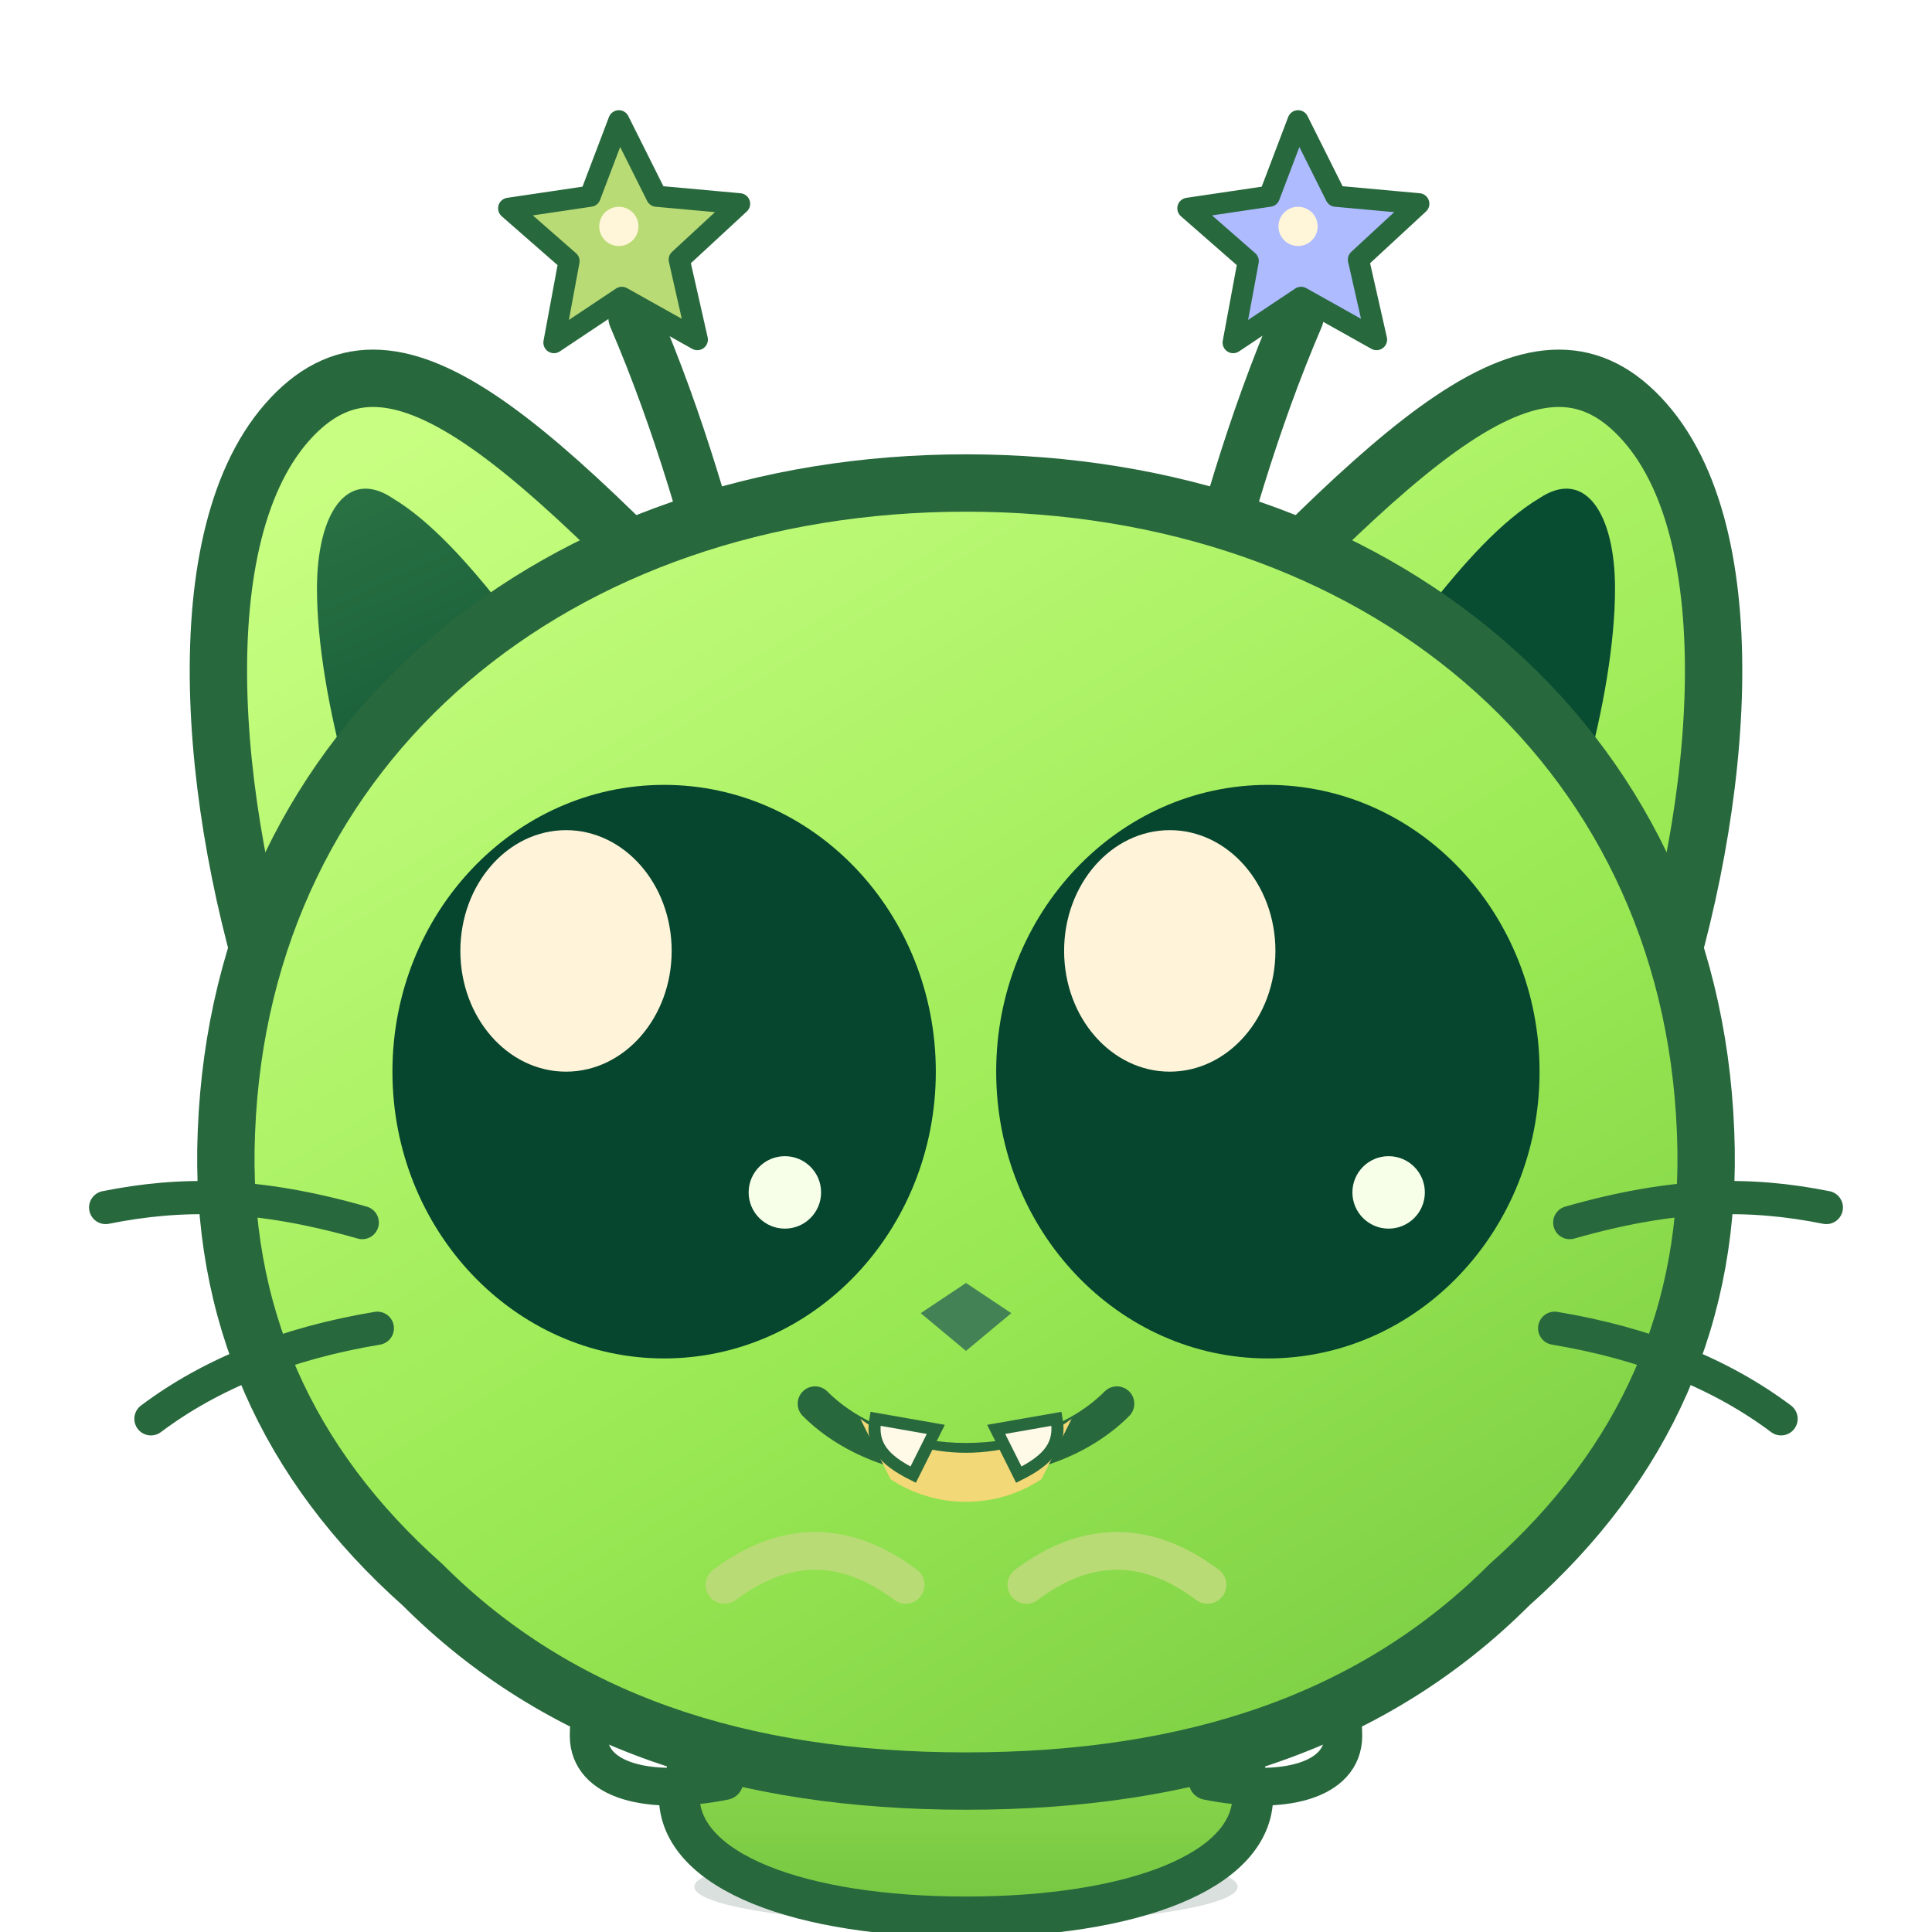
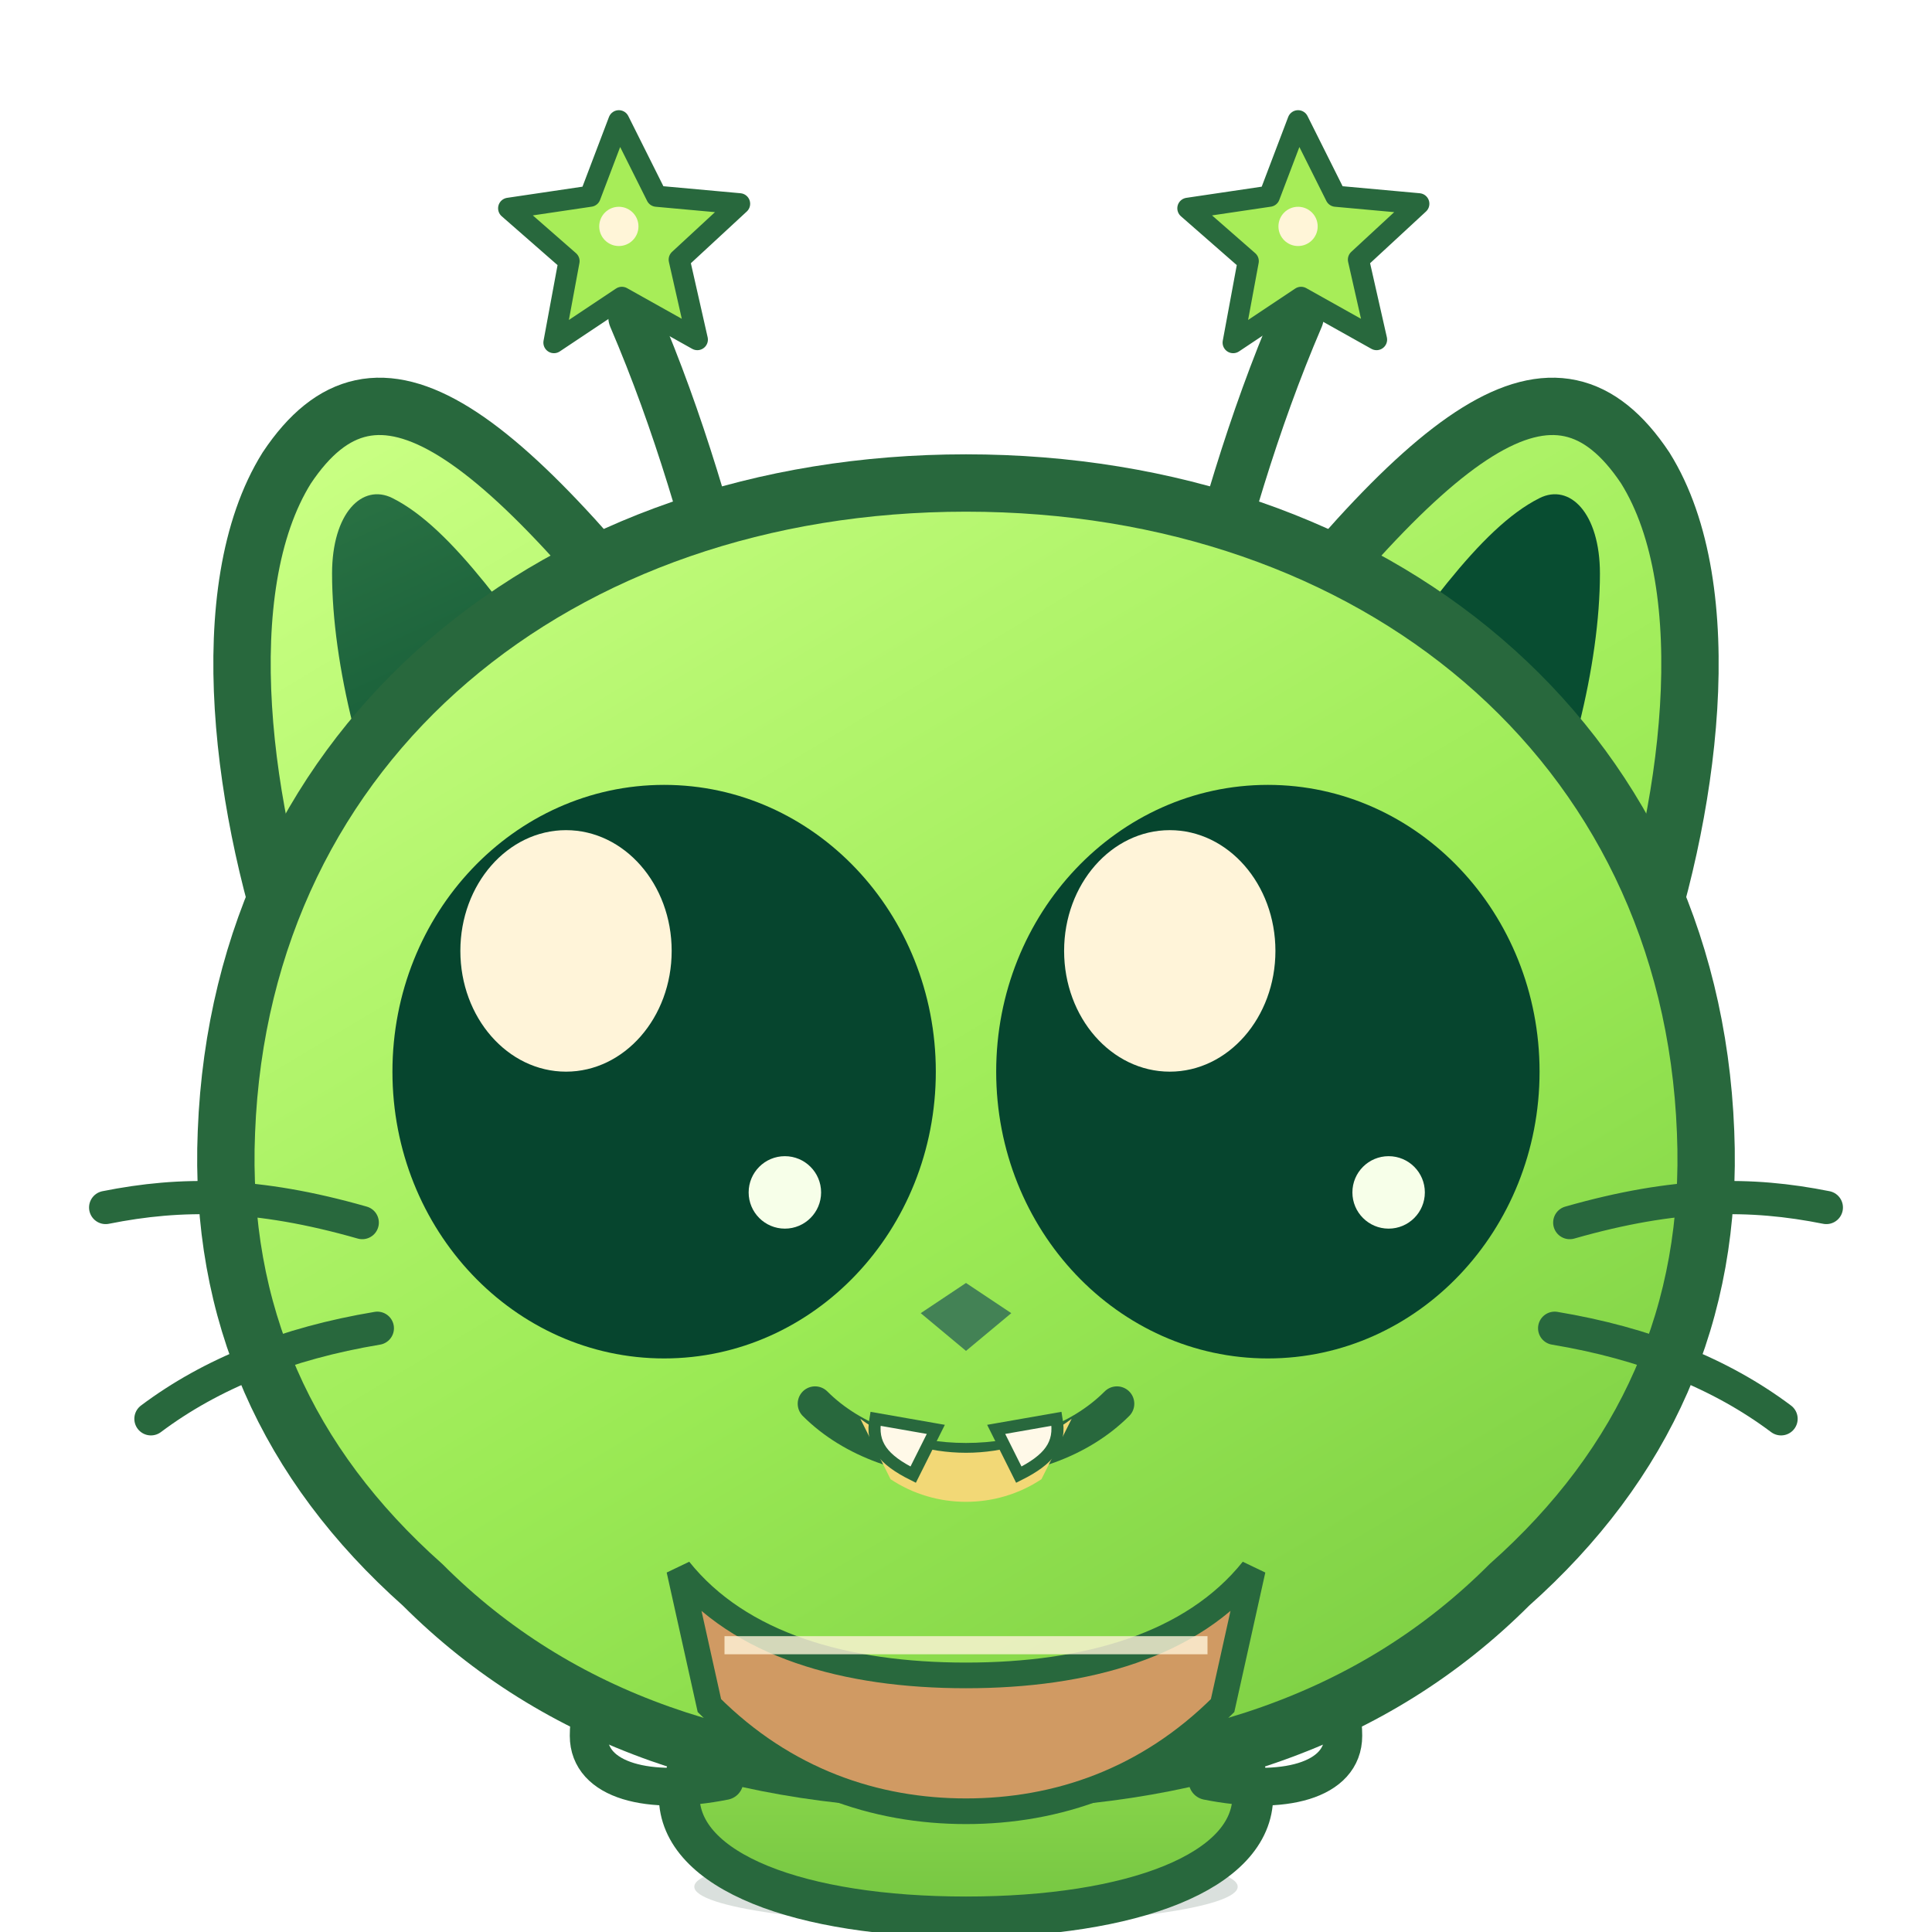
<svg xmlns="http://www.w3.org/2000/svg" viewBox="0 0 128 128" fill="none">
  <defs>
    <linearGradient id="fur" x1="34" y1="24" x2="91" y2="119" gradientUnits="userSpaceOnUse">
      <stop stop-color="#C8FF82" />
      <stop offset=".58" stop-color="#9BEA55" />
      <stop offset="1" stop-color="#7BCD43" />
    </linearGradient>
    <linearGradient id="ear" x1="24" y1="24" x2="41" y2="61" gradientUnits="userSpaceOnUse">
      <stop stop-color="#317A47" />
      <stop offset="1" stop-color="#084D31" />
    </linearGradient>
    <linearGradient id="body" x1="64" y1="102" x2="64" y2="128" gradientUnits="userSpaceOnUse">
      <stop stop-color="#A7EE58" />
      <stop offset="1" stop-color="#73C441" />
    </linearGradient>
  </defs>
  <ellipse cx="64" cy="125" rx="18" ry="2.5" fill="#163A24" opacity=".16" />
  <path d="M49 106c1-9 7-13 15-13s14 4 15 13l4 13c0 5-8 8-19 8s-19-3-19-8z" fill="url(#body)" stroke="#28683D" stroke-width="2.7" />
  <path d="M48 109c-6-1-9 2-9 6 0 3 4 4 9 3m32-9c6-1 9 2 9 6 0 3-4 4-9 3" stroke="#28683D" stroke-width="2.5" stroke-linecap="round" />
-   <path d="M19 69c-5-14-7-33 0-41 7-8 16 1 33 19l-4 27z" fill="url(#fur)" stroke="#28683D" stroke-width="3.8" stroke-linejoin="round" />
-   <path d="M109 69c5-14 7-33 0-41-7-8-16 1-33 19l4 27z" fill="url(#fur)" stroke="#28683D" stroke-width="3.8" stroke-linejoin="round" />
-   <path d="M21 39c0-5 2-8 5-6 5 3 10 11 16 19-6 2-11 6-14 12-4-7-7-18-7-25Zm86 0c0-5-2-8-5-6-5 3-10 11-16 19 6 2 11 6 14 12 4-7 7-18 7-25Z" fill="url(#ear)" />
+   <path d="M20 65c-4-11-6-26-1-34 6-9 14-3 29 17l-5 25z" fill="url(#fur)" stroke="#28683D" stroke-width="3.8" stroke-linejoin="round" />
+   <path d="M108 65c4-11 6-26 1-34-6-9-14-3-29 17l5 25z" fill="url(#fur)" stroke="#28683D" stroke-width="3.8" stroke-linejoin="round" />
+   <path d="M22 38c0-4 2-6 4-5 4 2 8 8 13 15-5 2-9 5-12 10-3-6-5-14-5-20Zm84 0c0-4-2-6-4-5-4 2-8 8-13 15 5 2 9 5 12 10 3-6 5-14 5-20Z" fill="url(#ear)" />
  <path d="M49 43c-2-8-4-15-7-22m37 22c2-8 4-15 7-22" stroke="#28683D" stroke-width="3.4" stroke-linecap="round" />
-   <path d="m41 8 2.5 5 5.5.5-4 3.7 1.2 5.3-5-2.8-4.5 3 1-5.4-4-3.5 5.4-.8Z" fill="#B9DB76" stroke="#28683D" stroke-width="1.4" stroke-linejoin="round" />
-   <path d="m86 8 2.5 5 5.5.5-4 3.7 1.2 5.3-5-2.8-4.5 3 1-5.4-4-3.5 5.4-.8Z" fill="#AEBBFF" stroke="#28683D" stroke-width="1.4" stroke-linejoin="round" />
+   <path d="m41 8 2.5 5 5.5.5-4 3.7 1.2 5.3-5-2.8-4.5 3 1-5.4-4-3.5 5.4-.8Z" fill="#A7ED58" stroke="#28683D" stroke-width="1.4" stroke-linejoin="round" />
+   <path d="m86 8 2.5 5 5.5.5-4 3.7 1.2 5.3-5-2.8-4.5 3 1-5.4-4-3.5 5.4-.8Z" fill="#A7ED58" stroke="#28683D" stroke-width="1.4" stroke-linejoin="round" />
  <circle cx="41" cy="15" r="1.3" fill="#FFF5D8" />
  <circle cx="86" cy="15" r="1.3" fill="#FFF5D8" />
  <path d="M64 32c-27 0-48 17-49 43-.5 12 4 22 13 30 9 9 21 13 36 13s27-4 36-13c9-8 13.5-18 13-30-1-26-22-43-49-43Z" fill="url(#fur)" stroke="#28683D" stroke-width="3.8" />
  <path d="M24 81c-7-2-12-2-17-1m18 8c-6 1-11 3-15 6m94-13c7-2 12-2 17-1m-18 8c6 1 11 3 15 6" stroke="#28683D" stroke-width="2.2" stroke-linecap="round" />
  <ellipse cx="44" cy="71" rx="18" ry="19" fill="#06452E" />
  <ellipse cx="84" cy="71" rx="18" ry="19" fill="#06452E" />
  <ellipse cx="37.5" cy="63" rx="7" ry="8" fill="#FFF4D9" />
  <ellipse cx="77.5" cy="63" rx="7" ry="8" fill="#FFF4D9" />
  <circle cx="52" cy="79" r="2.4" fill="#F7FFE9" />
  <circle cx="92" cy="79" r="2.4" fill="#F7FFE9" />
  <path d="m61 87 3-2 3 2-3 2.5z" fill="#438255" />
  <path d="M54 93c5 5 15 5 20 0" stroke="#28683D" stroke-width="2.3" stroke-linecap="round" />
  <path d="M57 94c4 3 10 3 14 0l-2 4c-3 2-7 2-10 0z" fill="#F2D876" />
  <path d="m58 94 4 .7-1.5 3c-2-1-2.8-2-2.5-3.7Zm12 0-4 .7 1.5 3c2-1 2.8-2 2.5-3.7Z" fill="#FFF9E8" stroke="#28683D" stroke-width=".8" />
-   <path d="M48 105c4-3 8-3 12 0m8 0c4-3 8-3 12 0" stroke="#B9DB76" stroke-width="2.5" stroke-linecap="round" />
+   <path d="M45 104c4 5 11 7 19 7s15-2 19-7l-2 9c-5 5-11 7-17 7s-12-2-17-7z" fill="#D09A63" stroke="#28683D" stroke-width="1.7" />
+   <path d="M48 109h32" stroke="#FFF4D9" stroke-width="1.2" opacity=".8" />
</svg>
